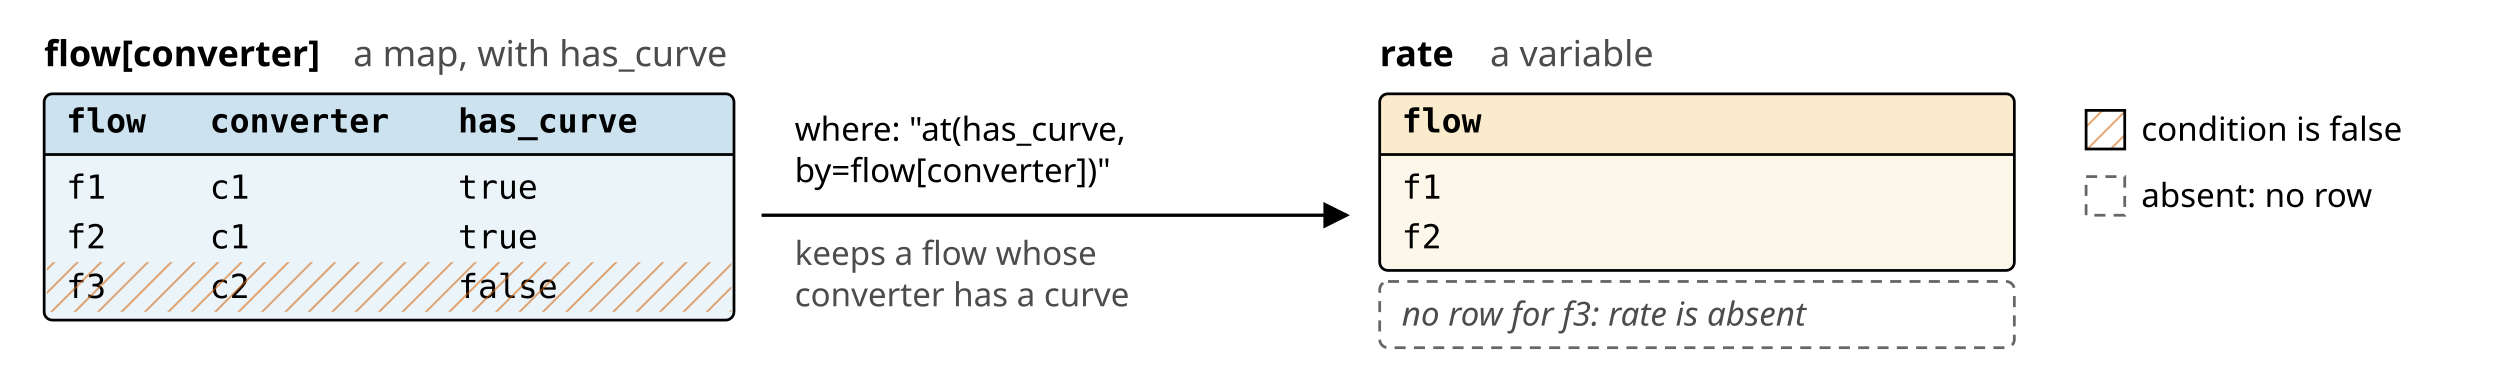
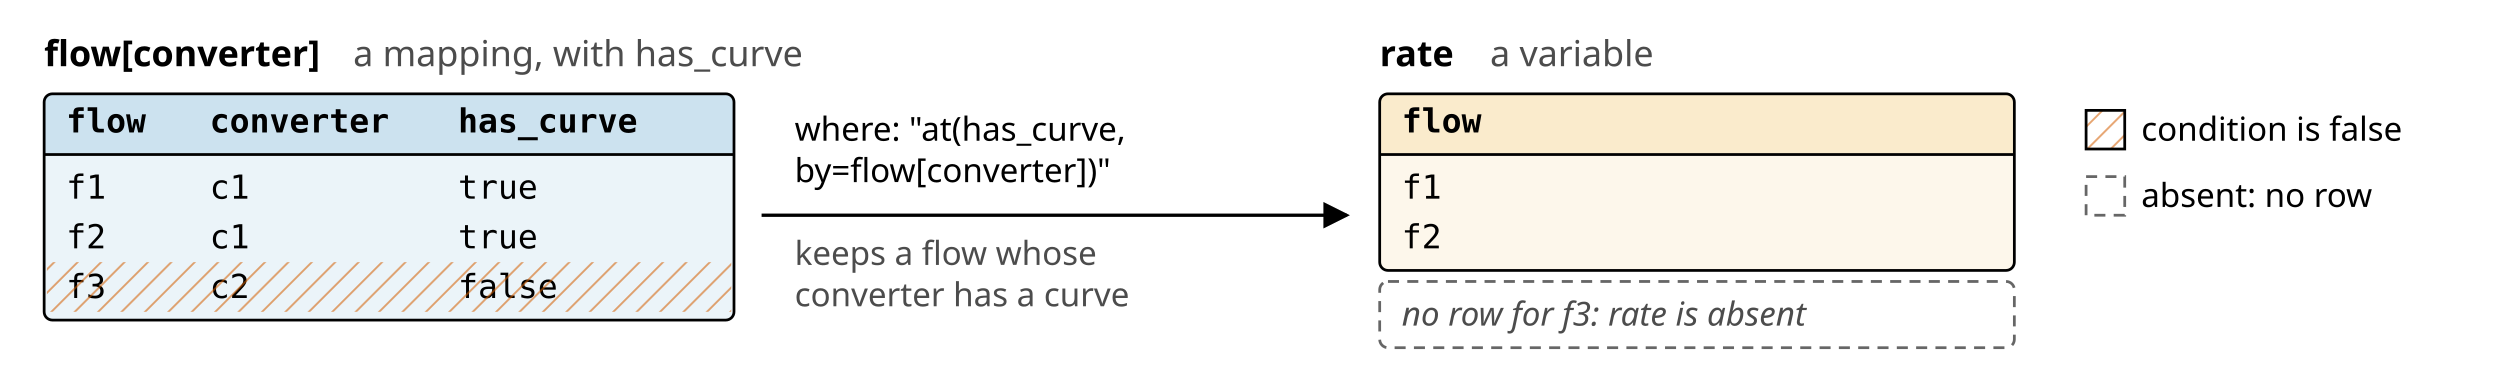
<svg xmlns="http://www.w3.org/2000/svg" viewBox="0 0 906 138" width="906" height="138" style="max-width: 100%; height: auto" role="img" aria-labelledby="eat-t eat-d" font-family="ui-sans-serif, system-ui, sans-serif" font-size="13">
  <defs>
    <pattern id="eat-hatch" width="6" height="6" patternUnits="userSpaceOnUse" patternTransform="rotate(45)">
      <line x1="0" y1="0" x2="0" y2="6" stroke="#D55E00" stroke-opacity="0.5" stroke-width="1.5" />
    </pattern>
    <marker id="eat-arrow" viewBox="0 0 8 8" refX="7" refY="4" markerWidth="8" markerHeight="8" orient="auto">
      <path d="M0,0 L8,4 L0,8 z" fill="currentColor" />
    </marker>
  </defs>
  <g transform="translate(0,-98)">
    <g stroke="none">
      <path d="M16,154 H266 V211 A3,3 0 0 1 263,214 H19 A3,3 0 0 1 16,211 Z" fill="#0072B2" fill-opacity="0.08" />
      <path d="M16,154 V135 A3,3 0 0 1 19,132 H263 A3,3 0 0 1 266,135 V154 Z" fill="#0072B2" fill-opacity="0.2" />
    </g>
    <g fill="currentColor">
      <text x="16" y="122" font-weight="bold">flow[converter]</text>
-       <text x="128" y="122" fill-opacity="0.7">a map, with has_curve</text>
+       <text x="128" y="122" fill-opacity="0.7">a mapping, with has_curve</text>
      <g font-family="ui-monospace, SFMono-Regular, Menlo, monospace" font-size="12">
        <text x="24" y="146" font-weight="bold">flow</text>
        <text x="76" y="146" font-weight="bold">converter</text>
        <text x="166" y="146" font-weight="bold">has_curve</text>
        <text x="24" y="170">f1</text>
        <text x="76" y="170">c1</text>
        <text x="166" y="170">true</text>
        <text x="24" y="188">f2</text>
        <text x="76" y="188">c1</text>
        <text x="166" y="188">true</text>
        <text x="24" y="206">f3</text>
        <text x="76" y="206">c2</text>
        <text x="166" y="206">false</text>
      </g>
    </g>
    <g fill="none" stroke="currentColor" stroke-width="1">
      <rect x="16" y="132" width="250" height="82" rx="3" />
      <line x1="16" y1="154" x2="266" y2="154" />
      <rect x="17" y="193" width="248" height="18" fill="url(#eat-hatch)" stroke="none" />
    </g>
    <g stroke="currentColor" fill="none" stroke-width="1.2" marker-end="url(#eat-arrow)">
      <path d="M276,176 L488,176" />
    </g>
    <g fill="currentColor" font-size="12">
      <text x="288" y="149">where: "at(has_curve,</text>
      <text x="288" y="164">by=flow[converter])"</text>
      <text x="288" y="194" fill-opacity="0.7">keeps a flow whose</text>
      <text x="288" y="209" fill-opacity="0.7">converter has a curve</text>
    </g>
    <g stroke="none">
      <path d="M500,154 H730 V193 A3,3 0 0 1 727,196 H503 A3,3 0 0 1 500,193 Z" fill="#E69F00" fill-opacity="0.08" />
      <path d="M500,154 V135 A3,3 0 0 1 503,132 H727 A3,3 0 0 1 730,135 V154 Z" fill="#E69F00" fill-opacity="0.2" />
    </g>
    <g fill="currentColor">
      <text x="500" y="122" font-weight="bold">rate</text>
      <text x="540" y="122" fill-opacity="0.7">a variable</text>
      <g font-family="ui-monospace, SFMono-Regular, Menlo, monospace" font-size="12">
        <text x="508" y="146" font-weight="bold">flow</text>
        <text x="508" y="170">f1</text>
        <text x="508" y="188">f2</text>
      </g>
    </g>
    <g fill="none" stroke="currentColor" stroke-width="1">
      <rect x="500" y="132" width="230" height="64" rx="3" />
      <line x1="500" y1="154" x2="730" y2="154" />
    </g>
    <g fill="none" stroke="currentColor" stroke-width="1">
      <rect x="500" y="200" width="230" height="24" rx="3" stroke-dasharray="4 3" stroke-opacity="0.6" />
    </g>
    <g fill="currentColor" font-size="12">
      <text x="508" y="216" fill-opacity="0.7" font-style="italic">no row for f3: rate is absent</text>
    </g>
    <g fill="none" stroke="currentColor" stroke-width="1">
      <rect x="756" y="138" width="14" height="14" fill="url(#eat-hatch)" />
      <rect x="756" y="162" width="14" height="14" stroke-dasharray="4 3" stroke-opacity="0.6" />
    </g>
    <g fill="currentColor" font-size="12">
      <text x="776" y="149">condition is false</text>
      <text x="776" y="173">absent: no row</text>
    </g>
  </g>
</svg>
